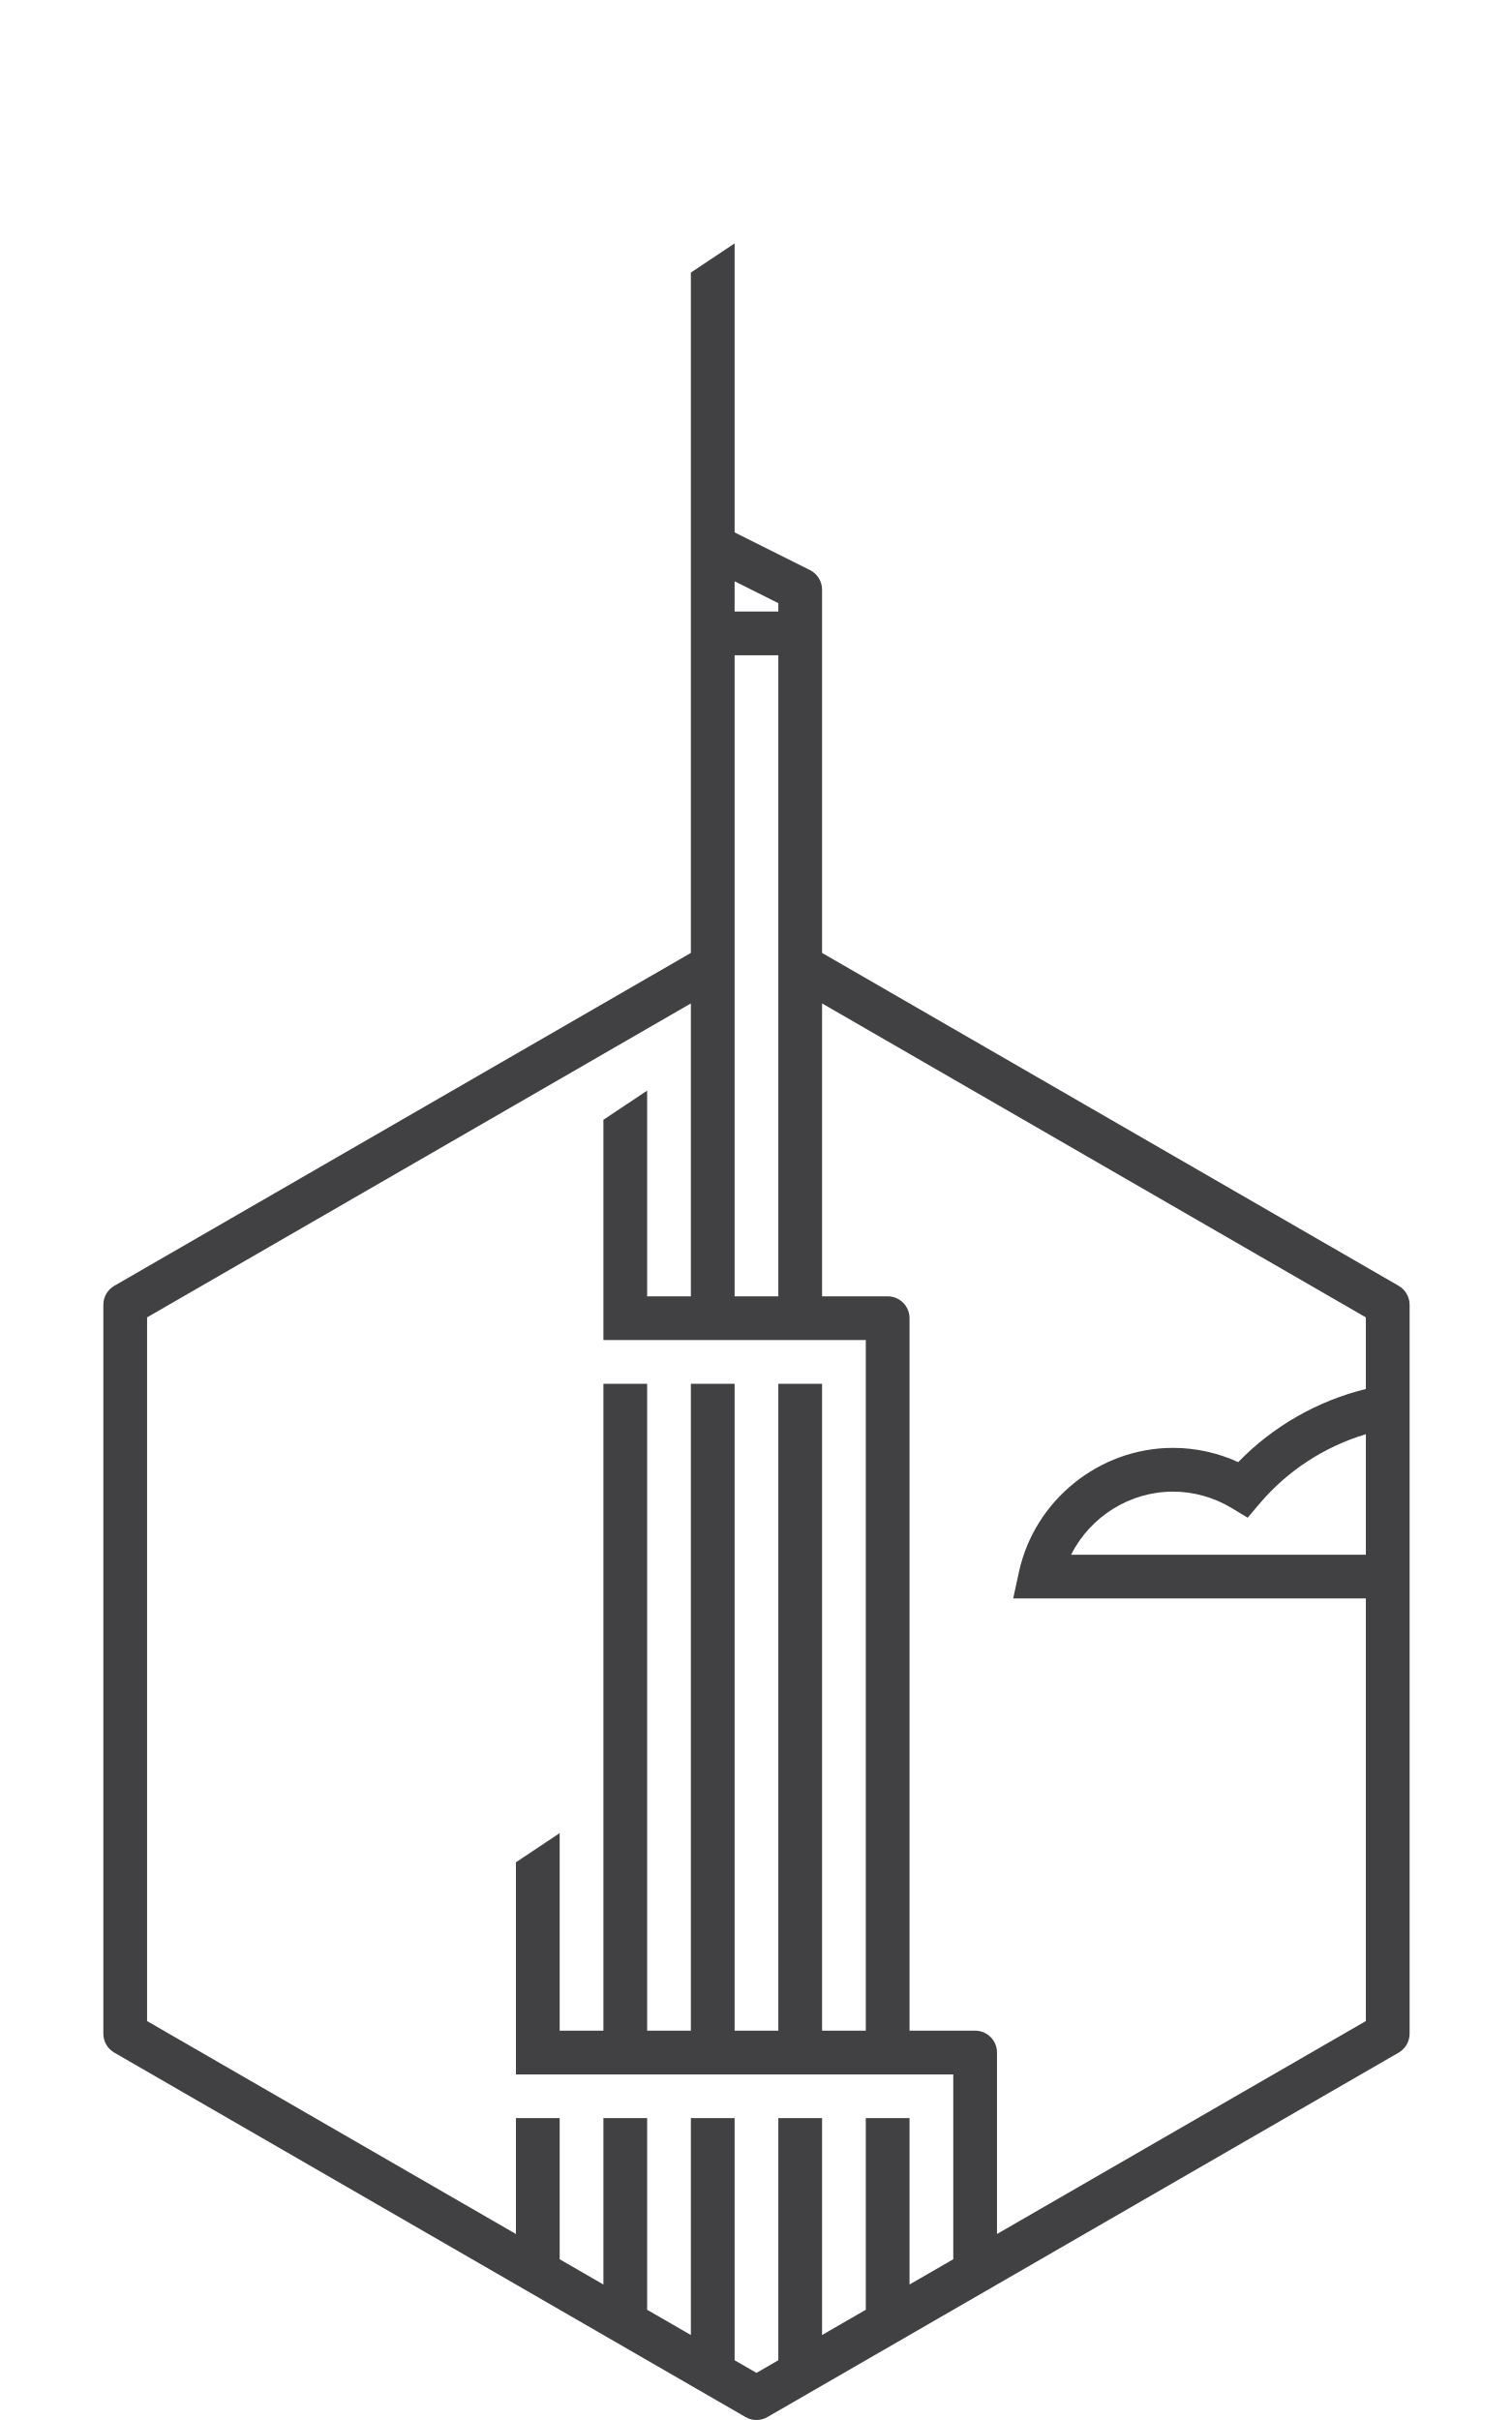
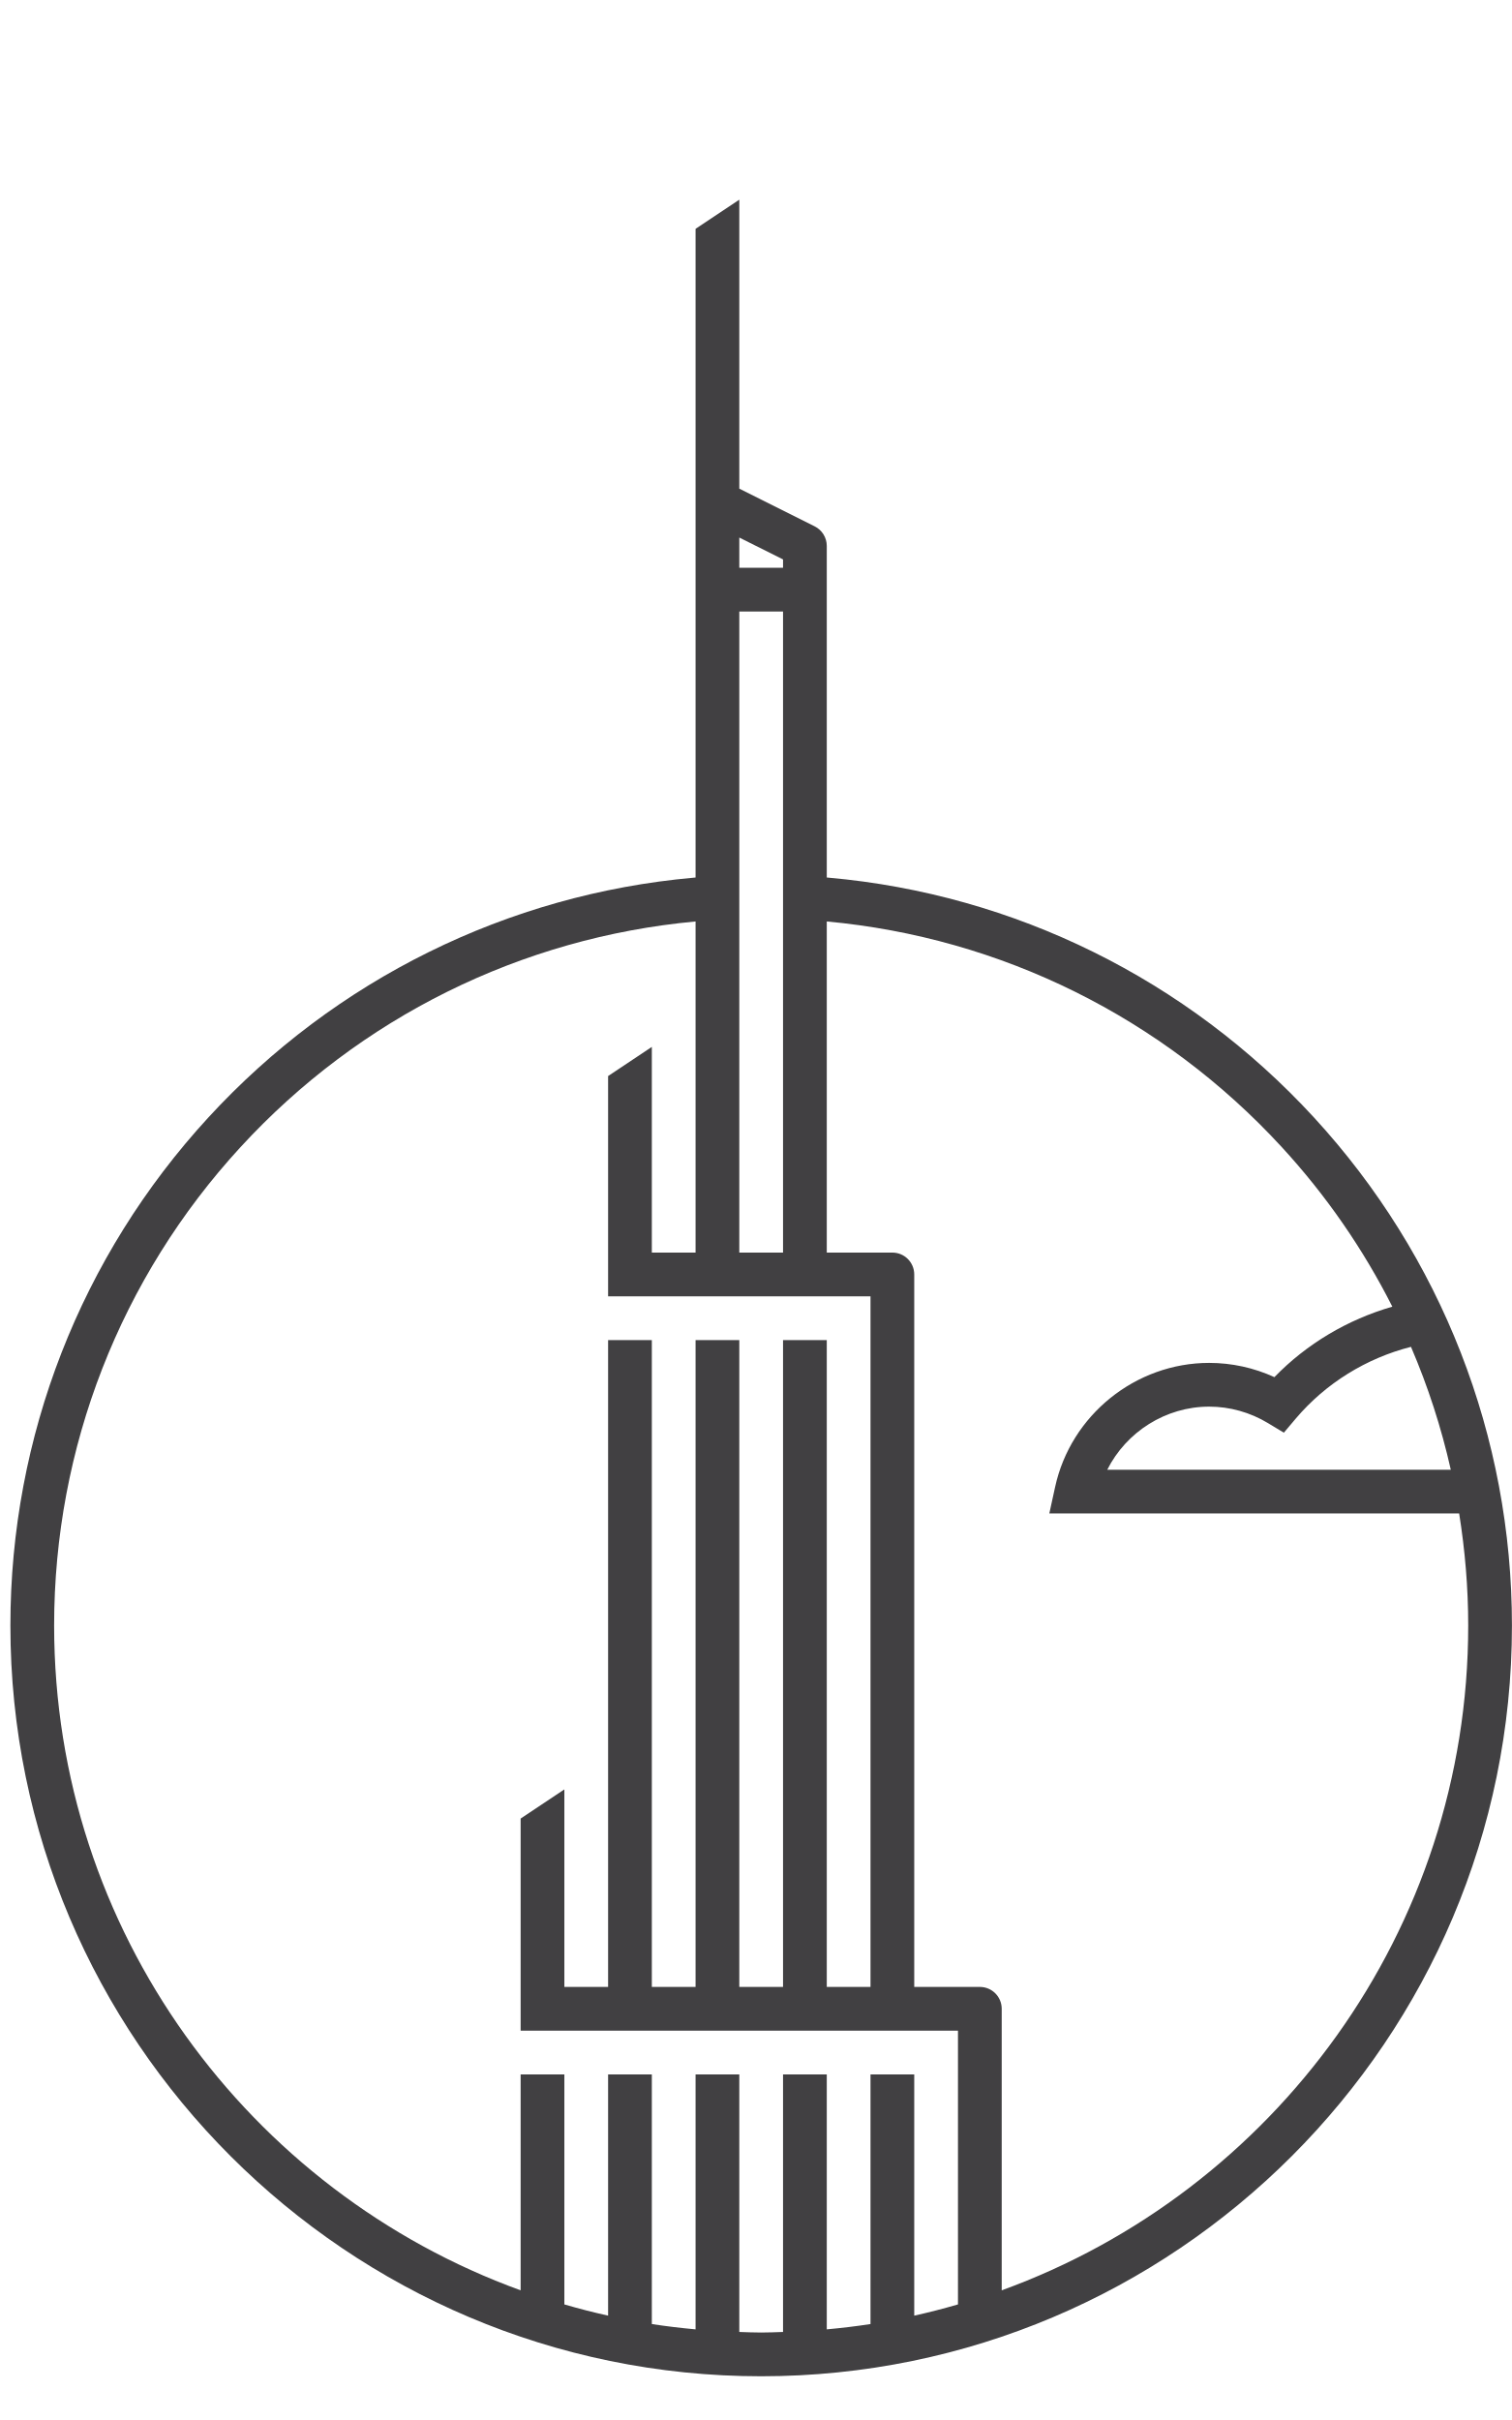
<svg xmlns="http://www.w3.org/2000/svg" version="1.1" x="0px" y="0px" width="103.678px" height="166px" viewBox="0 0 103.678 166" enable-background="new 0 0 103.678 166" xml:space="preserve">
  <g id="Layer_1" display="none">
    <g display="inline">
-       <polygon fill="#414042" points="69.318,109.984 69.318,121.058 72.318,121.058 72.318,108.484 72.318,104.837 69.318,104.837     69.318,106.984 67.171,106.984 67.164,106.984 67.164,109.984 67.171,109.984   " />
-       <path fill="#414042" d="M68.138,127.251h8.016c0.828,0,1.5-0.672,1.5-1.5s-0.672-1.5-1.5-1.5h-8.016c-0.829,0-1.5,0.672-1.5,1.5    S67.309,127.251,68.138,127.251z" />
-       <path fill="#414042" d="M68.138,132.251h5.016c0.828,0,1.5-0.672,1.5-1.5s-0.672-1.5-1.5-1.5h-5.016c-0.829,0-1.5,0.672-1.5,1.5    S67.309,132.251,68.138,132.251z" />
-       <path fill="#414042" d="M51.891,63c-28.397,0-51.5,23.103-51.5,51.5c0,5.772,0.969,11.32,2.729,16.506    c0.026,0.151,0.077,0.292,0.144,0.424c3.4,9.736,9.635,18.153,17.726,24.24c0.114,0.12,0.25,0.216,0.399,0.292    c4.856,3.583,10.363,6.325,16.306,8.032c0.09,0.036,0.185,0.062,0.283,0.08c4.429,1.245,9.092,1.926,13.914,1.926    c1.466,0,2.914-0.076,4.349-0.197c0.016,0.001,0.031,0.005,0.047,0.005c0.104,0,0.206-0.011,0.305-0.031    c9.59-0.872,18.428-4.38,25.78-9.798c0.162-0.079,0.309-0.186,0.431-0.315c8.085-6.086,14.316-14.498,17.715-24.229    c0.07-0.135,0.121-0.278,0.146-0.434c1.76-5.184,2.729-10.729,2.729-16.501C103.392,86.103,80.289,63,51.891,63z M20.569,151.487    c-6.057-5.138-10.835-11.73-13.799-19.236h13.799V151.487z M36.745,160.565c-4.759-1.569-9.192-3.854-13.176-6.73v-49.15    l7.489-0.743h5.687V160.565z M54.787,162.906c-0.959,0.057-1.923,0.094-2.896,0.094c-4.193,0-8.263-0.536-12.146-1.541v-59.018    c0-0.828-0.671-1.5-1.5-1.5h-5.756v-6.257h5.756c0.829,0,1.5-0.672,1.5-1.5v-6.302h15.042V162.906z M80.214,153.835    c-4.879,3.522-10.43,6.166-16.428,7.685v-60.822l16.428-1.63V153.835z M83.214,151.487v-19.236h13.799    C94.049,139.757,89.271,146.35,83.214,151.487z M98.091,129.251H83.214v-31.84c0-0.424-0.18-0.827-0.494-1.111    c-0.313-0.284-0.736-0.433-1.154-0.381l-17.779,1.763V85.383v-1.5h-3v1.5v76.785c-0.99,0.185-1.99,0.338-3,0.461V85.383    c0-0.062-0.012-0.123-0.02-0.184v-1.316h-1.48H38.245c-0.006,0-0.012,0.002-0.019,0.002v-0.002h-1.481v1.481h0.002    c0,0.007-0.002,0.013-0.002,0.019v6.302h-5.756c-0.829,0-1.5,0.672-1.5,1.5v7.898l-7.568,0.751    c-0.768,0.075-1.352,0.721-1.352,1.492v25.925H5.692c-1.489-4.654-2.301-9.609-2.301-14.751c0-26.743,21.757-48.5,48.5-48.5    s48.501,21.757,48.501,48.5C100.392,119.642,99.58,124.597,98.091,129.251z" />
+       <polygon fill="#414042" points="68.926,46.984 68.926,58.058 71.926,58.058 71.926,45.484 71.926,41.837 68.926,41.837     68.926,43.984 66.78,43.984 66.772,43.984 66.772,46.984 66.78,46.984   " />
+       <path fill="#414042" d="M67.747,64.251h8.016c0.828,0,1.5-0.672,1.5-1.5s-0.672-1.5-1.5-1.5h-8.016c-0.829,0-1.5,0.672-1.5,1.5    S66.917,64.251,67.747,64.251z" />
+       <path fill="#414042" d="M67.747,69.251h5.016c0.828,0,1.5-0.672,1.5-1.5s-0.672-1.5-1.5-1.5h-5.016c-0.829,0-1.5,0.672-1.5,1.5    S66.917,69.251,67.747,69.251z" />
+       <path fill="#414042" d="M51.5,0C23.103,0,0,23.103,0,51.5c0,5.772,0.969,11.32,2.729,16.506c0.026,0.151,0.077,0.292,0.144,0.424    c3.4,9.736,9.635,18.153,17.726,24.24c0.114,0.12,0.25,0.216,0.399,0.292c4.856,3.583,10.363,6.325,16.306,8.032    c0.09,0.036,0.185,0.062,0.283,0.08C42.015,102.319,46.678,103,51.5,103c1.465,0,2.914-0.076,4.348-0.197    c0.016,0.001,0.031,0.005,0.047,0.005c0.104,0,0.206-0.011,0.305-0.031c9.59-0.872,18.428-4.38,25.78-9.798    c0.162-0.079,0.309-0.186,0.431-0.315c8.085-6.086,14.316-14.498,17.715-24.229c0.07-0.135,0.121-0.278,0.146-0.434    C102.032,62.817,103,57.271,103,51.5C103,23.103,79.897,0,51.5,0z M20.178,88.487C14.121,83.35,9.342,76.757,6.379,69.251h13.799    V88.487z M36.354,97.565c-4.759-1.569-9.192-3.854-13.176-6.73v-49.15l7.489-0.743h5.687V97.565z M54.395,99.906    C53.436,99.963,52.473,100,51.5,100c-4.193,0-8.263-0.536-12.146-1.541V39.441c0-0.828-0.671-1.5-1.5-1.5h-5.756v-6.257h5.756    c0.829,0,1.5-0.672,1.5-1.5v-6.302h15.042V99.906z M79.823,90.835c-4.879,3.522-10.43,6.166-16.428,7.685V37.697l16.428-1.63    V90.835z M82.823,88.487V69.251h13.799C93.658,76.757,88.879,83.35,82.823,88.487z M97.7,66.251H82.823v-31.84    c0-0.424-0.18-0.827-0.494-1.111c-0.313-0.284-0.736-0.433-1.154-0.381l-17.779,1.763V22.383v-1.5h-3v1.5v76.785    c-0.99,0.185-1.99,0.338-3,0.461V22.383c0-0.062-0.012-0.123-0.02-0.184v-1.316h-1.48H37.854c-0.006,0-0.012,0.002-0.019,0.002    v-0.002h-1.481v1.481h0.002c0,0.007-0.002,0.013-0.002,0.019v6.302h-5.756c-0.829,0-1.5,0.672-1.5,1.5v7.898l-7.568,0.751    c-0.768,0.075-1.352,0.721-1.352,1.492v25.925H5.301C3.812,61.597,3,56.642,3,51.5C3,24.757,24.757,3,51.5,3    C78.243,3,100,24.757,100,51.5C100,56.642,99.188,61.597,97.7,66.251z" />
    </g>
  </g>
  <g id="Layer_2" display="none">
    <g display="inline">
-       <circle fill="#414042" cx="32.205" cy="153.875" r="3" />
-       <path fill="#414042" d="M48.993,95.865c0.452-3.064,1.535-4.893,2.898-4.893c1.363,0,2.447,1.828,2.898,4.893l0.156,1.045h3.031    l-0.219-1.482c-0.994-6.729-4.434-7.455-5.867-7.455c-1.433,0-4.873,0.727-5.867,7.455l-0.219,1.482h3.032L48.993,95.865z" />
-       <rect x="67.163" y="149.375" fill="#414042" width="7" height="3" />
-       <rect x="67.163" y="154.375" fill="#414042" width="7" height="3" />
-       <path fill="#414042" d="M69.663,66.161v-5.396H40.621v3h26.042v60.271l-2.928-12.447v-11.115c0-13.615-6.198-28.564-11.843-28.564    c-5.19,0-10.845,12.637-11.723,25.256h-3.048V57.515c0-14.808,11.578-24.318,14.771-26.659    c3.193,2.341,14.771,11.852,14.771,26.659h3c0-18.765-16.273-29.314-16.967-29.755c-0.491-0.311-1.117-0.311-1.608,0    c-0.693,0.44-16.966,10.99-16.966,29.755v8.646C13.904,73.589,0.392,92.873,0.392,114.5c0,16.514,7.822,31.227,19.945,40.658    c0.047,0.047,0.09,0.1,0.145,0.143c0.057,0.043,0.118,0.076,0.178,0.111C29.33,162.047,40.155,166,51.892,166    c0.775,0,1.542-0.023,2.31-0.059h1.488v-0.096c10.262-0.752,19.695-4.518,27.419-10.422c0.066-0.037,0.132-0.074,0.194-0.123    c0.061-0.045,0.107-0.102,0.158-0.154c12.115-9.432,19.93-24.139,19.93-40.646C103.391,92.873,89.879,73.59,69.663,66.161z     M69.663,91.725h5.811l-0.017,28.637h-5.794V91.725z M70.348,88.725l2.221-5.764l2.22,5.764H70.348z M69.663,123.361h5.793    l-0.012,19.365l-5.781-7.451V123.361z M40.048,100.164v0.309v2.236l-2.545-2.545H40.048z M37.927,104.83h-8.09l4.045-4.045    L37.927,104.83z M18.55,100.785l4.045,4.045h-8.09L18.55,100.785z M10.884,104.209l-4.045-4.045h8.09L10.884,104.209z     M22.171,100.164h4.645h0.001h3.444l-4.045,4.045L22.171,100.164z M34.121,91.725v5.439h-5.807l-0.003-5.439H34.121z     M28.996,88.725l2.22-5.764l2.22,5.764H28.996z M34.121,69.361v12.795l-1.505-3.907c-0.223-0.579-0.779-0.961-1.4-0.961    s-1.177,0.382-1.4,0.961l-4.405,11.437c-0.066,0.172-0.1,0.355-0.1,0.541l0.004,6.938H6.601    C11.39,84.656,21.244,74.428,34.121,69.361z M4.91,102.479l2.353,2.352H4.365C4.526,104.039,4.711,103.256,4.91,102.479z     M52.69,162.98c-0.267,0.004-0.531,0.02-0.798,0.02c-0.267,0-0.53-0.016-0.796-0.02v-17.17l0.797-1.041l0.797,1.041V162.98z     M55.69,162.838v-17.535c0-0.33-0.109-0.65-0.31-0.912l-2.297-3c-0.567-0.74-1.814-0.74-2.382,0l-2.297,3    c-0.201,0.262-0.309,0.582-0.309,0.912v17.535c-9.124-0.711-17.543-3.951-24.56-9.027l4.267-5.498    c0.165-0.139,0.3-0.311,0.393-0.506l9.006-11.607c0.132-0.17,0.226-0.367,0.275-0.576l2.572-10.934v32.336    c0,0.828,0.671,1.5,1.5,1.5s1.5-0.672,1.5-1.5v-45.578h-2.967l-5.45,23.172l-6.291,8.107v-19.365h5.788l0.701-2.98    c-0.068-0.01-0.136-0.02-0.208-0.02H28.34v-8.914h-3.02l0.022,35.143l-4.188,5.396C10.317,143.084,3.392,129.588,3.392,114.5    c0-2.254,0.165-4.48,0.468-6.67h7.024h12.445h1.992h3h0.885h12.343c0.829,0,1.5-0.672,1.5-1.5v-5.857    c0-13.205,6.081-25.564,8.844-25.564c2.763,0,8.843,12.359,8.843,25.564v10.975H46.549v3h14.186v15.865H46.549v3h14.186v23.713    c0,0.828,0.672,1.5,1.5,1.5c0.829,0,1.5-0.672,1.5-1.5v-32.336l2.572,10.934c0.05,0.209,0.144,0.406,0.275,0.576l9.006,11.605    c0.093,0.197,0.229,0.369,0.393,0.508l4.268,5.498C73.231,158.887,64.813,162.127,55.69,162.838z M82.629,151.986l-4.188-5.398    l0.031-56.361c0-0.002,0-0.002,0-0.002c0-0.178-0.036-0.348-0.094-0.508c-0.004-0.01-0.002-0.021-0.006-0.031l-4.405-11.437    c-0.224-0.579-0.779-0.961-1.399-0.961c-0.621,0-1.178,0.382-1.4,0.961l-1.506,3.907V69.362    c18.465,7.265,30.729,25.142,30.729,45.138C100.391,129.586,93.466,143.084,82.629,151.986z" />
+       <circle fill="#414042" cx="32.307" cy="142.875" r="3" />
+       <path fill="#414042" d="M49.095,84.864c0.452-3.063,1.535-4.893,2.898-4.893c1.363,0,2.447,1.829,2.898,4.893l0.156,1.046h3.031    l-0.219-1.483c-0.994-6.729-4.434-7.455-5.867-7.455c-1.433,0-4.873,0.727-5.867,7.455l-0.219,1.483h3.032L49.095,84.864z" />
+       <rect x="67.264" y="138.375" fill="#414042" width="7" height="3" />
+       <rect x="67.264" y="143.375" fill="#414042" width="7" height="3" />
+       <path fill="#414042" d="M69.764,55.16v-5.396H40.723v3h26.042v60.271l-2.928-12.447V89.472c0-13.615-6.198-28.564-11.843-28.564    c-5.19,0-10.845,12.638-11.723,25.257h-3.048v-39.65c0-14.808,11.578-24.318,14.771-26.659    c3.193,2.341,14.771,11.852,14.771,26.659h3c0-18.765-16.273-29.314-16.967-29.755c-0.491-0.311-1.117-0.311-1.608,0    c-0.693,0.44-16.966,10.99-16.966,29.755v8.646C14.006,62.588,0.493,81.872,0.493,103.5c0,16.514,7.822,31.227,19.945,40.657    c0.047,0.048,0.09,0.1,0.145,0.143c0.057,0.044,0.118,0.076,0.178,0.111C29.432,151.046,40.257,155,51.993,155    c0.775,0,1.542-0.024,2.31-0.059h1.488v-0.097c10.262-0.752,19.695-4.517,27.419-10.422c0.066-0.037,0.132-0.074,0.194-0.122    c0.061-0.046,0.107-0.103,0.158-0.155c12.115-9.432,19.93-24.139,19.93-40.646C103.493,81.873,89.981,62.589,69.764,55.16z     M69.764,80.725h5.811l-0.017,28.636h-5.794V80.725z M70.45,77.725l2.221-5.764l2.22,5.764H70.45z M69.764,112.36h5.793    l-0.012,19.365l-5.781-7.45V112.36z M40.149,89.164v0.308v2.237l-2.545-2.545H40.149z M38.028,93.83h-8.09l4.045-4.045    L38.028,93.83z M18.651,89.785l4.045,4.045h-8.09L18.651,89.785z M10.985,93.209L6.94,89.164h8.09L10.985,93.209z M22.272,89.164    h4.645h0.001h3.444l-4.045,4.045L22.272,89.164z M34.223,80.725v5.439h-5.807l-0.003-5.439H34.223z M29.097,77.725l2.22-5.764    l2.22,5.764H29.097z M34.223,58.36v12.796l-1.505-3.908c-0.223-0.579-0.779-0.961-1.4-0.961s-1.177,0.382-1.4,0.961l-4.405,11.438    c-0.066,0.172-0.1,0.355-0.1,0.54l0.004,6.938H6.702C11.491,73.655,21.346,63.427,34.223,58.36z M5.012,91.478l2.353,2.353H4.467    C4.627,93.039,4.813,92.256,5.012,91.478z M52.792,151.979c-0.267,0.005-0.531,0.021-0.798,0.021c-0.267,0-0.53-0.016-0.796-0.021    v-17.17l0.797-1.04l0.797,1.04V151.979z M55.792,151.837v-17.535c0-0.33-0.109-0.65-0.31-0.912l-2.297-3    c-0.567-0.74-1.814-0.74-2.382,0l-2.297,3c-0.201,0.262-0.309,0.582-0.309,0.912v17.535c-9.124-0.71-17.543-3.951-24.56-9.026    l4.267-5.499c0.165-0.139,0.3-0.31,0.393-0.506l9.006-11.606c0.132-0.171,0.226-0.367,0.275-0.576l2.572-10.935v32.336    c0,0.828,0.671,1.5,1.5,1.5s1.5-0.672,1.5-1.5v-45.578h-2.967l-5.45,23.172l-6.291,8.107V112.36h5.788l0.701-2.979    c-0.068-0.01-0.136-0.021-0.208-0.021h-6.281v-8.914h-3.02l0.022,35.143l-4.188,5.397C10.419,132.084,3.493,118.587,3.493,103.5    c0-2.255,0.165-4.481,0.468-6.67h7.024H23.43h1.992h3h0.885h12.343c0.829,0,1.5-0.672,1.5-1.5v-5.858    c0-13.205,6.081-25.564,8.844-25.564c2.763,0,8.843,12.359,8.843,25.564v10.975H46.65v3h14.186v15.865H46.65v3h14.186v23.713    c0,0.828,0.672,1.5,1.5,1.5c0.829,0,1.5-0.672,1.5-1.5v-32.336l2.572,10.935c0.05,0.209,0.144,0.405,0.275,0.576l9.006,11.605    c0.093,0.197,0.229,0.368,0.393,0.507l4.268,5.498C73.333,147.886,64.915,151.126,55.792,151.837z M82.731,140.985l-4.188-5.397    l0.031-56.362c0-0.001,0-0.001,0-0.001c0-0.179-0.036-0.349-0.094-0.508c-0.004-0.01-0.002-0.021-0.006-0.031L74.07,67.248    c-0.224-0.579-0.779-0.961-1.399-0.961c-0.621,0-1.178,0.382-1.4,0.961l-1.506,3.908V58.361    c18.465,7.265,30.729,25.142,30.729,45.139C100.493,118.586,93.568,132.083,82.731,140.985z" />
    </g>
  </g>
  <g id="Layer_3">
-     <path fill="#414042" d="M95.943,88.201L56.39,65.366V40.447c0-0.568-0.32-1.088-0.828-1.342l-5.171-2.586V16.697l-3,2v46.669   L7.839,88.201c-0.464,0.268-0.75,0.763-0.75,1.299v50c0,0.536,0.286,1.031,0.75,1.299l43.302,25   c0.231,0.134,0.491,0.201,0.75,0.201s0.519-0.067,0.749-0.201l43.303-25c0.463-0.268,0.75-0.763,0.75-1.299v-29.854V94.7v-5.2   C96.693,88.964,96.406,88.469,95.943,88.201z M50.391,39.874l2.999,1.5v0.573h-2.999V39.874z M50.391,44.947h2.999v43.975h-2.999   V44.947z M51.891,162.768l-1.5-0.866v-16.608h-3v14.877l-3-1.732v-13.145h-3v11.413l-3-1.732v-9.681h-3v7.948l-25.302-14.607   V90.366L47.391,68.83v20.092h-3V74.812l-3,2v15.109H59.39v47.371h-3V94.922h-3v44.371h-2.999V94.922h-3v44.371h-3V94.922h-3v44.371   h-3v-13.549l-3,2v14.549H65.39v12.681l-3,1.732v-11.413h-3v13.145l-3,1.732v-14.877h-3v16.608L51.891,162.768z M93.693,138.634   L68.39,153.241v-12.448c0-0.829-0.672-1.5-1.5-1.5h-4.5V90.422c0-0.828-0.672-1.5-1.5-1.5h-4.5V68.83l37.303,21.536v4.91   c-3.332,0.824-6.375,2.562-8.756,5.018c-1.406-0.642-2.932-0.977-4.475-0.977c-5.047,0-9.49,3.578-10.566,8.509l-0.396,1.819   h24.193V138.634z M93.693,98.379v8.267H73.472c1.303-2.59,4-4.328,6.99-4.328c1.412,0,2.805,0.391,4.029,1.128l1.094,0.659   l0.826-0.974C88.324,100.875,90.865,99.226,93.693,98.379z" />
+     <path fill="#414042" d="M90.131,76.651c-8.705-9.467-20.525-15.309-33.285-16.447l-0.133-0.012V37.447   c0-0.568-0.322-1.088-0.83-1.342l-5.17-2.586V13.697l-3,2v44.496l-0.134,0.012c-12.76,1.139-24.581,6.98-33.285,16.447   C5.536,86.177,0.713,98.551,0.713,111.5c0,28.396,23.103,51.5,51.5,51.5c28.397,0,51.5-23.104,51.5-51.5   C103.713,98.551,98.889,86.177,90.131,76.651z M99.518,100.816H75.954c1.303-2.59,4-4.328,6.99-4.328   c1.412,0,2.805,0.389,4.029,1.127l1.094,0.66l0.824-0.975c2.051-2.416,4.824-4.131,7.896-4.914   C97.954,95.104,98.868,97.922,99.518,100.816z M50.713,36.874l3,1.5v0.573h-3V36.874z M50.713,41.947h3v43.974h-3V41.947z    M50.713,159.961v-17.668h-3v17.49c-1.009-0.094-2.01-0.211-3-0.365v-17.125h-3v16.549c-1.013-0.225-2.013-0.482-3-0.77v-15.779h-3   v14.812c-18.644-6.766-32-24.654-32-45.605c0-12.193,4.542-23.849,12.789-32.817c8.167-8.885,19.247-14.373,31.211-15.475v22.713   h-3V71.812l-3,2v15.109h18v47.372h-3V91.922h-3v44.371h-3V91.922h-3v44.371h-3V91.922h-3v44.371h-3v-13.549l-3,2v14.549h30v18.779   c-0.988,0.287-1.988,0.545-3,0.77v-16.549h-3v17.125c-0.99,0.154-1.992,0.271-3,0.365v-17.49h-3v17.668   c-0.5,0.016-0.998,0.039-1.5,0.039C51.71,160,51.212,159.977,50.713,159.961z M68.713,157.105v-19.312c0-0.83-0.672-1.5-1.5-1.5   h-4.5V87.421c0-0.828-0.672-1.5-1.5-1.5h-4.5V63.208C68.676,64.31,79.754,69.8,87.922,78.683c3.053,3.318,5.592,7.004,7.586,10.948   c-3.068,0.885-5.869,2.545-8.09,4.834c-1.406-0.643-2.932-0.977-4.475-0.977c-5.047,0-9.49,3.578-10.566,8.508l-0.398,1.82h28.113   c0.402,2.523,0.621,5.09,0.621,7.684C100.713,132.451,87.356,150.34,68.713,157.105z" />
  </g>
  <g id="Layer_4" display="none">
    <g display="inline">
-       <path fill="#414042" d="M68.391,103.771V86.728h1.5c0.828,0,1.5-0.672,1.5-1.5s-0.672-1.5-1.5-1.5h-36c-0.83,0-1.5,0.672-1.5,1.5    s0.67,1.5,1.5,1.5h1.5v19.544h-1.5c-0.83,0-1.5,0.672-1.5,1.5s0.67,1.5,1.5,1.5h31.5v19.401h3v-19.401h1.5    c0.828,0,1.5-0.672,1.5-1.5s-0.672-1.5-1.5-1.5h-31.5V86.728h27v17.044H68.391z" />
-       <path fill="#414042" d="M45.889,111.989c-2.449,0-4.441,1.992-4.441,4.441v10h3v-10c0-0.795,0.646-1.441,1.441-1.441    s1.443,0.646,1.443,1.441v10h3v-10C50.333,113.981,48.338,111.989,45.889,111.989z" />
-       <path fill="#414042" d="M57.889,111.989c-2.449,0-4.441,1.992-4.441,4.441v10h3v-10c0-0.795,0.646-1.441,1.441-1.441    s1.443,0.646,1.443,1.441v10h3v-10C62.333,113.981,60.338,111.989,57.889,111.989z" />
-       <path fill="#414042" d="M44.448,138.563c0-0.828-0.672-1.5-1.5-1.5s-1.5,0.672-1.5,1.5v4h3V138.563z" />
-       <path fill="#414042" d="M44.448,153.563c0-0.828-0.672-1.5-1.5-1.5s-1.5,0.672-1.5,1.5v4h3V153.563z" />
-       <path fill="#414042" d="M50.829,89.903l-3.535,3.536c-0.584,0.586-0.584,1.535,0.002,2.121l3.535,3.535    c0.281,0.281,0.662,0.439,1.061,0.439c0.396,0,0.779-0.158,1.061-0.439l3.535-3.536c0.586-0.586,0.586-1.535,0-2.121l-3.535-3.535    C52.389,89.341,51.393,89.341,50.829,89.903z M51.891,95.914L50.477,94.5l1.414-1.415l1.414,1.414L51.891,95.914z" />
-       <path fill="#414042" d="M51.776,71.506l3.684,9.583h3.215l-5.498-14.3c-0.223-0.579-0.779-0.962-1.4-0.962s-1.178,0.382-1.4,0.962    l-5.5,14.3h3.213L51.776,71.506z" />
-       <path fill="#414042" d="M103.391,114.5c0-25.253-18.801-47.143-43.729-50.917l-0.848-0.128L53.19,48.827h1.027    c0.828,0,1.5-0.672,1.5-1.5s-0.672-1.5-1.5-1.5h-4.879c-0.828,0-1.5,0.672-1.5,1.5s0.672,1.5,1.5,1.5h1.021l-5.639,14.66    l-0.854,0.134C18.676,67.562,0.391,88.961,0.391,114.5c0,13.211,5.004,25.272,13.211,34.398c0.098,0.158,0.223,0.295,0.371,0.407    C23.393,159.56,36.901,166,51.891,166c12.766,0,24.451-4.68,33.461-12.399c0.113-0.065,0.23-0.121,0.328-0.219    c0.047-0.046,0.064-0.106,0.104-0.156C96.565,143.778,103.391,129.926,103.391,114.5z M20.262,136.437    c1.014,0,1.898,0.538,2.402,1.34h-4.803C18.364,136.975,19.249,136.437,20.262,136.437z M35.391,160.106    c-6.359-2.308-12.094-5.915-16.9-10.49h7.611h9.289V160.106z M17.422,146.616v-5.84h5.68v5.84H17.422z M65.391,133.173v14.934    c0,0.004-0.002,0.007-0.002,0.01s0.002,0.006,0.002,0.01v12.948c-1.312,0.381-2.645,0.716-4,0.985v-28.887H65.391z     M68.391,149.616h11.402l2.574,2.574c-4.15,3.363-8.863,6.06-13.977,7.916V149.616z M84.649,150.229l-3.613-3.612H68.391v-13.443    h1.5c0.828,0,1.5-0.672,1.5-1.5s-0.672-1.5-1.5-1.5h-31.5v-18.401h-3v18.401h-1.5c-0.83,0-1.5,0.672-1.5,1.5s0.67,1.5,1.5,1.5    h24.5v29.379c-2.129,0.286-4.295,0.448-6.5,0.448c-4.686,0-9.213-0.681-13.5-1.926v-25.401h-3v10.943h-9.289v-7.34    c0-2.7-1.846-4.973-4.34-5.638v-2.969c0-0.828-0.672-1.5-1.5-1.5s-1.5,0.672-1.5,1.5v2.969c-2.494,0.665-4.34,2.938-4.34,5.638    v5.984C7.534,136.884,3.391,126.167,3.391,114.5c0-23.758,16.805-43.699,40.08-47.76l-5.52,14.349h3.215l10.609-27.583    l10.607,27.583h3.213l-5.533-14.391c23.049,3.919,40.328,24.309,40.328,47.802C100.391,128.626,94.317,141.356,84.649,150.229z" />
+       <path fill="#414042" d="M68.026,85.771V68.728h1.5c0.828,0,1.5-0.672,1.5-1.5s-0.672-1.5-1.5-1.5h-36c-0.83,0-1.5,0.672-1.5,1.5    s0.67,1.5,1.5,1.5h1.5v19.544h-1.5c-0.83,0-1.5,0.672-1.5,1.5s0.67,1.5,1.5,1.5h31.5v19.401h3V91.271h1.5    c0.828,0,1.5-0.672,1.5-1.5s-0.672-1.5-1.5-1.5h-31.5V68.728h27v17.044H68.026z" />
+       <path fill="#414042" d="M45.524,93.989c-2.449,0-4.441,1.992-4.441,4.441v10h3v-10c0-0.795,0.646-1.441,1.441-1.441    s1.443,0.646,1.443,1.441v10h3v-10C49.967,95.981,47.973,93.989,45.524,93.989z" />
+       <path fill="#414042" d="M57.524,93.989c-2.449,0-4.441,1.992-4.441,4.441v10h3v-10c0-0.795,0.646-1.441,1.441-1.441    s1.443,0.646,1.443,1.441v10h3v-10C61.967,95.981,59.973,93.989,57.524,93.989z" />
+       <path fill="#414042" d="M44.083,120.563c0-0.828-0.672-1.5-1.5-1.5s-1.5,0.672-1.5,1.5v4h3V120.563z" />
+       <path fill="#414042" d="M44.083,135.563c0-0.828-0.672-1.5-1.5-1.5s-1.5,0.672-1.5,1.5v4h3V135.563z" />
+       <path fill="#414042" d="M50.463,71.903l-3.535,3.536c-0.584,0.586-0.584,1.535,0.002,2.121l3.535,3.535    c0.281,0.281,0.662,0.439,1.061,0.439c0.396,0,0.779-0.158,1.061-0.439l3.535-3.536c0.586-0.586,0.586-1.535,0-2.121l-3.535-3.535    C52.024,71.341,51.028,71.341,50.463,71.903z M51.526,77.914L50.112,76.5l1.414-1.415l1.414,1.414L51.526,77.914z" />
+       <path fill="#414042" d="M51.411,53.506l3.684,9.583h3.215l-5.498-14.3c-0.223-0.579-0.779-0.962-1.4-0.962s-1.178,0.382-1.4,0.962    l-5.5,14.3h3.213L51.411,53.506z" />
+       <path fill="#414042" d="M103.026,96.5c0-25.253-18.801-47.143-43.729-50.917l-0.848-0.128l-5.625-14.628h1.027    c0.828,0,1.5-0.672,1.5-1.5s-0.672-1.5-1.5-1.5h-4.879c-0.828,0-1.5,0.672-1.5,1.5s0.672,1.5,1.5,1.5h1.021l-5.639,14.66    l-0.854,0.134C18.311,49.562,0.026,70.961,0.026,96.5c0,13.211,5.004,25.272,13.211,34.398c0.098,0.158,0.223,0.295,0.371,0.407    C23.028,141.56,36.536,148,51.526,148c12.766,0,24.451-4.68,33.461-12.399c0.113-0.065,0.23-0.121,0.328-0.219    c0.047-0.046,0.064-0.106,0.104-0.156C96.2,125.778,103.026,111.926,103.026,96.5z M19.897,118.437    c1.014,0,1.898,0.538,2.402,1.34h-4.803C17.999,118.975,18.883,118.437,19.897,118.437z M35.026,142.106    c-6.359-2.308-12.094-5.915-16.9-10.49h7.611h9.289V142.106z M17.057,128.616v-5.84h5.68v5.84H17.057z M65.026,115.173v14.934    c0,0.004-0.002,0.007-0.002,0.01s0.002,0.006,0.002,0.01v12.948c-1.312,0.381-2.645,0.716-4,0.985v-28.887H65.026z     M68.026,131.616h11.402l2.574,2.574c-4.15,3.363-8.863,6.06-13.977,7.916V131.616z M84.284,132.229l-3.613-3.612H68.026v-13.443    h1.5c0.828,0,1.5-0.672,1.5-1.5s-0.672-1.5-1.5-1.5h-31.5V93.771h-3v18.401h-1.5c-0.83,0-1.5,0.672-1.5,1.5s0.67,1.5,1.5,1.5h24.5    v29.379c-2.129,0.286-4.295,0.448-6.5,0.448c-4.686,0-9.213-0.681-13.5-1.926v-25.401h-3v10.943h-9.289v-7.34    c0-2.7-1.846-4.973-4.34-5.638v-2.969c0-0.828-0.672-1.5-1.5-1.5s-1.5,0.672-1.5,1.5v2.969c-2.494,0.665-4.34,2.938-4.34,5.638    v5.984C7.168,118.884,3.026,108.167,3.026,96.5c0-23.758,16.805-43.699,40.08-47.76l-5.52,14.349h3.215l10.609-27.583    l10.607,27.583h3.213l-5.533-14.391c23.049,3.919,40.328,24.309,40.328,47.802C100.026,110.626,93.952,123.356,84.284,132.229z" />
    </g>
  </g>
  <g id="Layer_5" display="none">
    <g display="inline">
      <g>
-         <path fill="#414042" d="M47.28,145.835h-15c-0.828,0-1.5,0.672-1.5,1.5s0.672,1.5,1.5,1.5h15c0.828,0,1.5-0.672,1.5-1.5     S48.108,145.835,47.28,145.835z" />
-         <path fill="#414042" d="M47.28,151.836h-15c-0.828,0-1.5,0.672-1.5,1.5s0.672,1.5,1.5,1.5h15c0.828,0,1.5-0.672,1.5-1.5     S48.108,151.836,47.28,151.836z" />
-         <path fill="#414042" d="M55.78,154.836h18v-9.001h-18V154.836z M58.78,148.835h12v3.001h-12V148.835z" />
-         <path fill="#414042" d="M51.891,100.836h2.918c0.828,0,1.5-0.672,1.5-1.5s-0.672-1.5-1.5-1.5h-2.918c-0.828,0-1.5,0.672-1.5,1.5     S51.063,100.836,51.891,100.836z" />
-         <path fill="#414042" d="M47.608,115.044h2.916c0.828,0,1.5-0.672,1.5-1.5s-0.672-1.5-1.5-1.5h-2.916c-0.828,0-1.5,0.672-1.5,1.5     S46.78,115.044,47.608,115.044z" />
-         <path fill="#414042" d="M46.006,21.738c0.098,0.02,0.199,0.03,0.303,0.03h17c0.826,0,1.5,0.673,1.5,1.5s-0.674,1.5-1.5,1.5h-7     c-0.104,0-0.205,0.011-0.303,0.03c-2.338,0.159-4.197,2.092-4.197,4.47c0,0.828,0.672,1.5,1.5,1.5s1.5-0.672,1.5-1.5     c0-0.827,0.672-1.5,1.5-1.5h7c0.104,0,0.205-0.011,0.303-0.03c2.338-0.159,4.197-2.092,4.197-4.47s-1.859-4.311-4.197-4.47     c-0.098-0.02-0.199-0.03-0.303-0.03h-17c-0.828,0-1.5-0.673-1.5-1.5s0.672-1.5,1.5-1.5h7c0.104,0,0.205-0.011,0.303-0.03     c2.338-0.159,4.197-2.092,4.197-4.47c0-0.828-0.672-1.5-1.5-1.5s-1.5,0.672-1.5,1.5c0,0.827-0.674,1.5-1.5,1.5h-7     c-0.104,0-0.205,0.011-0.303,0.03c-2.338,0.159-4.197,2.092-4.197,4.47S43.668,21.579,46.006,21.738z" />
-         <polygon fill="#414042" points="28.959,84.479 28.959,78.484 27.459,76.984 25.959,78.484 25.959,84.479 23.28,84.479      23.28,87.479 31.28,87.479 31.28,84.479    " />
+         <path fill="#414042" d="M47.567,145.835h-15c-0.828,0-1.5,0.672-1.5,1.5s0.672,1.5,1.5,1.5h15c0.828,0,1.5-0.672,1.5-1.5     S48.395,145.835,47.567,145.835z" />
+         <path fill="#414042" d="M47.567,151.836h-15c-0.828,0-1.5,0.672-1.5,1.5s0.672,1.5,1.5,1.5h15c0.828,0,1.5-0.672,1.5-1.5     S48.395,151.836,47.567,151.836z" />
+         <path fill="#414042" d="M56.067,154.836h18v-9.001h-18V154.836z M59.067,148.835h12v3.001h-12V148.835z" />
+         <path fill="#414042" d="M52.178,100.836h2.918c0.828,0,1.5-0.672,1.5-1.5s-0.672-1.5-1.5-1.5h-2.918c-0.828,0-1.5,0.672-1.5,1.5     S51.35,100.836,52.178,100.836z" />
+         <path fill="#414042" d="M47.895,115.044h2.916c0.828,0,1.5-0.672,1.5-1.5s-0.672-1.5-1.5-1.5h-2.916c-0.828,0-1.5,0.672-1.5,1.5     S47.067,115.044,47.895,115.044z" />
+         <path fill="#414042" d="M46.293,21.738c0.098,0.02,0.199,0.03,0.303,0.03h17c0.826,0,1.5,0.673,1.5,1.5s-0.674,1.5-1.5,1.5h-7     c-0.104,0-0.205,0.011-0.303,0.03c-2.338,0.159-4.197,2.092-4.197,4.47c0,0.828,0.672,1.5,1.5,1.5s1.5-0.672,1.5-1.5     c0-0.827,0.672-1.5,1.5-1.5h7c0.104,0,0.205-0.011,0.303-0.03c2.338-0.159,4.197-2.092,4.197-4.47s-1.859-4.311-4.197-4.47     c-0.098-0.02-0.199-0.03-0.303-0.03h-17c-0.828,0-1.5-0.673-1.5-1.5s0.672-1.5,1.5-1.5h7c0.104,0,0.205-0.011,0.303-0.03     c2.338-0.159,4.197-2.092,4.197-4.47c0-0.828-0.672-1.5-1.5-1.5s-1.5,0.672-1.5,1.5c0,0.827-0.674,1.5-1.5,1.5h-7     c-0.104,0-0.205,0.011-0.303,0.03c-2.338,0.159-4.197,2.092-4.197,4.47S43.956,21.579,46.293,21.738z" />
+         <polygon fill="#414042" points="29.247,84.479 29.247,78.484 27.747,76.984 26.247,78.484 26.247,84.479 23.567,84.479      23.567,87.479 31.567,87.479 31.567,84.479    " />
      </g>
      <g>
-         <path fill="#414042" d="M62.147,64.034L61.26,34.79c-0.025-0.81-0.689-1.454-1.5-1.454H44.797c-0.811,0-1.475,0.645-1.498,1.454     l-0.883,29.094C17.993,68.411,0.391,89.495,0.391,114.5c0,14.116,5.713,26.921,14.943,36.233c0.109,0.161,0.25,0.3,0.412,0.408     c5.826,5.746,13.006,10.12,21.016,12.587c0.09,0.036,0.184,0.062,0.281,0.08c3.209,0.969,6.549,1.632,9.986,1.955     c0.082,0.014,0.164,0.025,0.25,0.025c0.012,0,0.023-0.003,0.035-0.004c1.508,0.134,3.033,0.215,4.576,0.215     c5.16,0,10.143-0.771,14.846-2.19c0.113-0.02,0.221-0.049,0.324-0.092c8.371-2.586,15.828-7.258,21.783-13.399     c0.158-0.112,0.295-0.254,0.398-0.419c8.76-9.236,14.148-21.696,14.148-35.399C103.391,89.892,86.118,68.869,62.147,64.034z      M42.325,66.949l-1.633,53.841c-0.025,0.828,0.625,1.521,1.453,1.545c0.826,0.039,1.52-0.625,1.545-1.453l0.609-20.104     c0.125,0.034,0.254,0.059,0.391,0.059h2.918c0.828,0,1.5-0.672,1.5-1.5s-0.672-1.5-1.5-1.5H44.69     c-0.104,0-0.205,0.011-0.303,0.03l1.217-40.107h1.461c0.828,0,1.5-0.672,1.5-1.5s-0.672-1.5-1.5-1.5h-1.371l0.559-18.423h12.053     l0.139,4.525h-1.582c-0.828,0-1.5,0.672-1.5,1.5s0.672,1.5,1.5,1.5h1.672l1.119,36.889h-1.332c-0.828,0-1.5,0.672-1.5,1.5     s0.672,1.5,1.5,1.5h1.422l1.127,37.132c0.023,0.812,0.689,1.454,1.498,1.454c0.016,0,0.031,0,0.047-0.001     c0.826-0.024,1.479-0.717,1.453-1.545l-1.16-38.246c0.02-0.095,0.029-0.193,0.029-0.294c0-0.126-0.02-0.247-0.049-0.364     l-0.449-14.774c3.309,0.717,6.473,1.766,9.469,3.102c-1.385,4.447-3.1,16.3-4.055,55.379H33.78V90.979c0-0.828-0.672-1.5-1.5-1.5     h-10c-0.828,0-1.5,0.672-1.5,1.5v6.5h-7v-6.5c0-0.828-0.672-1.5-1.5-1.5h-2.008C17.1,78.075,28.524,69.695,42.325,66.949z      M20.78,100.479v13.977h-7v-13.977H20.78z M86.481,148.452c-5.559,5.664-12.49,9.977-20.254,12.384H57.28     c-0.828,0-1.5,0.672-1.5,1.5c0,0.172,0.035,0.334,0.088,0.487c-1.312,0.107-2.637,0.177-3.977,0.177     c-1.047,0-2.082-0.045-3.111-0.11v-2.054H37.555c-7.406-2.297-14.055-6.331-19.479-11.614v-14.63h68.404V148.452z M95.76,121.329     h4.141c-1.264,8.935-4.967,17.093-10.42,23.776v-13.514H15.077v14.43C7.801,137.537,3.391,126.527,3.391,114.5     c0-4.867,0.719-9.573,2.045-14.021H8.28v-3H6.428c0.635-1.716,1.375-3.381,2.195-5h2.156v6.5v16.977c0,0.828,0.672,1.5,1.5,1.5     h10c0.828,0,1.5-0.672,1.5-1.5V92.479h7v33.112H14.577c-0.828,0-1.5,0.672-1.5,1.5s0.672,1.5,1.5,1.5h54.504h0.037h20.863     c0.828,0,1.5-0.672,1.5-1.5s-0.672-1.5-1.5-1.5H70.653c0.723-29.438,1.994-47.588,3.789-54.04     c3.473,1.83,6.719,4.109,9.666,6.735h-5.32c-0.117,0.928-0.232,1.936-0.344,3h8.75c0.873,0.926,1.709,1.884,2.506,2.875     c-0.322,4.015-0.582,8.74-0.777,14.146H77.198c-0.051,0.978-0.102,1.975-0.15,3h11.775c-0.156,5.125-0.258,10.811-0.309,17.021     H76.407c-0.029,0.983-0.059,1.987-0.086,3h13.672c0.004,0,0.008,0,0.01,0c0.104,0,0.205-0.011,0.303-0.03     c0.025-0.006,0.051-0.017,0.076-0.024c0.07-0.018,0.139-0.035,0.205-0.062c0.025-0.012,0.049-0.028,0.074-0.041     c0.061-0.03,0.123-0.06,0.18-0.098c0.027-0.018,0.049-0.041,0.074-0.061c0.051-0.039,0.102-0.076,0.146-0.122     c0.027-0.025,0.047-0.057,0.072-0.085c0.037-0.044,0.078-0.087,0.111-0.136c0.025-0.036,0.041-0.076,0.062-0.114     c0.025-0.047,0.055-0.091,0.076-0.14c0.02-0.045,0.029-0.094,0.045-0.141c0.014-0.046,0.033-0.091,0.043-0.14     c0.01-0.048,0.01-0.1,0.016-0.15c0.006-0.049,0.016-0.096,0.016-0.146c0.084-13.022,0.4-23.748,0.938-31.986     c2.129,3.242,3.873,6.749,5.18,10.455H96.42c-0.828,0-1.5,0.672-1.5,1.5s0.672,1.5,1.5,1.5h2.152     c1.184,4.208,1.818,8.634,1.818,13.192c0,1.29-0.064,2.564-0.164,3.829H95.76c-0.828,0-1.5,0.672-1.5,1.5     S94.932,121.329,95.76,121.329z" />
+         <path fill="#414042" d="M62.434,64.034L61.547,34.79c-0.025-0.81-0.689-1.454-1.5-1.454H45.084c-0.811,0-1.475,0.645-1.498,1.454     l-0.883,29.094C18.28,68.411,0.678,89.495,0.678,114.5c0,14.116,5.713,26.921,14.943,36.233c0.109,0.161,0.25,0.3,0.412,0.408     c5.826,5.746,13.006,10.12,21.016,12.587c0.09,0.036,0.184,0.062,0.281,0.08c3.209,0.969,6.549,1.632,9.986,1.955     c0.082,0.014,0.164,0.025,0.25,0.025c0.012,0,0.023-0.003,0.035-0.004c1.508,0.134,3.033,0.215,4.576,0.215     c5.16,0,10.143-0.771,14.846-2.19c0.113-0.02,0.221-0.049,0.324-0.092c8.371-2.586,15.828-7.258,21.783-13.399     c0.158-0.112,0.295-0.254,0.398-0.419c8.76-9.236,14.148-21.696,14.148-35.399C103.678,89.892,86.405,68.869,62.434,64.034z      M42.612,66.949l-1.633,53.841c-0.025,0.828,0.625,1.521,1.453,1.545c0.826,0.039,1.52-0.625,1.545-1.453l0.609-20.104     c0.125,0.034,0.254,0.059,0.391,0.059h2.918c0.828,0,1.5-0.672,1.5-1.5s-0.672-1.5-1.5-1.5h-2.918     c-0.104,0-0.205,0.011-0.303,0.03l1.217-40.107h1.461c0.828,0,1.5-0.672,1.5-1.5s-0.672-1.5-1.5-1.5h-1.371l0.559-18.423h12.053     l0.139,4.525h-1.582c-0.828,0-1.5,0.672-1.5,1.5s0.672,1.5,1.5,1.5h1.672L59.94,80.75h-1.332c-0.828,0-1.5,0.672-1.5,1.5     s0.672,1.5,1.5,1.5h1.422l1.127,37.132c0.023,0.812,0.689,1.454,1.498,1.454c0.016,0,0.031,0,0.047-0.001     c0.826-0.024,1.479-0.717,1.453-1.545l-1.16-38.246c0.02-0.095,0.029-0.193,0.029-0.294c0-0.126-0.02-0.247-0.049-0.364     l-0.449-14.774c3.309,0.717,6.473,1.766,9.469,3.102c-1.385,4.447-3.1,16.3-4.055,55.379H34.067V90.979     c0-0.828-0.672-1.5-1.5-1.5h-10c-0.828,0-1.5,0.672-1.5,1.5v6.5h-7v-6.5c0-0.828-0.672-1.5-1.5-1.5h-2.008     C17.387,78.075,28.811,69.695,42.612,66.949z M21.067,100.479v13.977h-7v-13.977H21.067z M86.768,148.452     c-5.559,5.664-12.49,9.977-20.254,12.384h-8.947c-0.828,0-1.5,0.672-1.5,1.5c0,0.172,0.035,0.334,0.088,0.487     c-1.312,0.107-2.637,0.177-3.977,0.177c-1.047,0-2.082-0.045-3.111-0.11v-2.054H37.842c-7.406-2.297-14.055-6.331-19.479-11.614     v-14.63h68.404V148.452z M96.047,121.329h4.141c-1.264,8.935-4.967,17.093-10.42,23.776v-13.514H15.364v14.43     C8.088,137.537,3.678,126.527,3.678,114.5c0-4.867,0.719-9.573,2.045-14.021h2.844v-3H6.715c0.635-1.716,1.375-3.381,2.195-5     h2.156v6.5v16.977c0,0.828,0.672,1.5,1.5,1.5h10c0.828,0,1.5-0.672,1.5-1.5V92.479h7v33.112H14.864c-0.828,0-1.5,0.672-1.5,1.5     s0.672,1.5,1.5,1.5h54.504h0.037h20.863c0.828,0,1.5-0.672,1.5-1.5s-0.672-1.5-1.5-1.5H70.94     c0.723-29.438,1.994-47.588,3.789-54.04c3.473,1.83,6.719,4.109,9.666,6.735h-5.32c-0.117,0.928-0.232,1.936-0.344,3h8.75     c0.873,0.926,1.709,1.884,2.506,2.875c-0.322,4.015-0.582,8.74-0.777,14.146H77.485c-0.051,0.978-0.102,1.975-0.15,3H89.11     c-0.156,5.125-0.258,10.811-0.309,17.021H76.694c-0.029,0.983-0.059,1.987-0.086,3H90.28c0.004,0,0.008,0,0.01,0     c0.104,0,0.205-0.011,0.303-0.03c0.025-0.006,0.051-0.017,0.076-0.024c0.07-0.018,0.139-0.035,0.205-0.062     c0.025-0.012,0.049-0.028,0.074-0.041c0.061-0.03,0.123-0.06,0.18-0.098c0.027-0.018,0.049-0.041,0.074-0.061     c0.051-0.039,0.102-0.076,0.146-0.122c0.027-0.025,0.047-0.057,0.072-0.085c0.037-0.044,0.078-0.087,0.111-0.136     c0.025-0.036,0.041-0.076,0.062-0.114c0.025-0.047,0.055-0.091,0.076-0.14c0.02-0.045,0.029-0.094,0.045-0.141     c0.014-0.046,0.033-0.091,0.043-0.14c0.01-0.048,0.01-0.1,0.016-0.15c0.006-0.049,0.016-0.096,0.016-0.146     c0.084-13.022,0.4-23.748,0.938-31.986c2.129,3.242,3.873,6.749,5.18,10.455h-1.199c-0.828,0-1.5,0.672-1.5,1.5     s0.672,1.5,1.5,1.5h2.152c1.184,4.208,1.818,8.634,1.818,13.192c0,1.29-0.064,2.564-0.164,3.829h-4.467     c-0.828,0-1.5,0.672-1.5,1.5S95.219,121.329,96.047,121.329z" />
      </g>
    </g>
  </g>
</svg>
